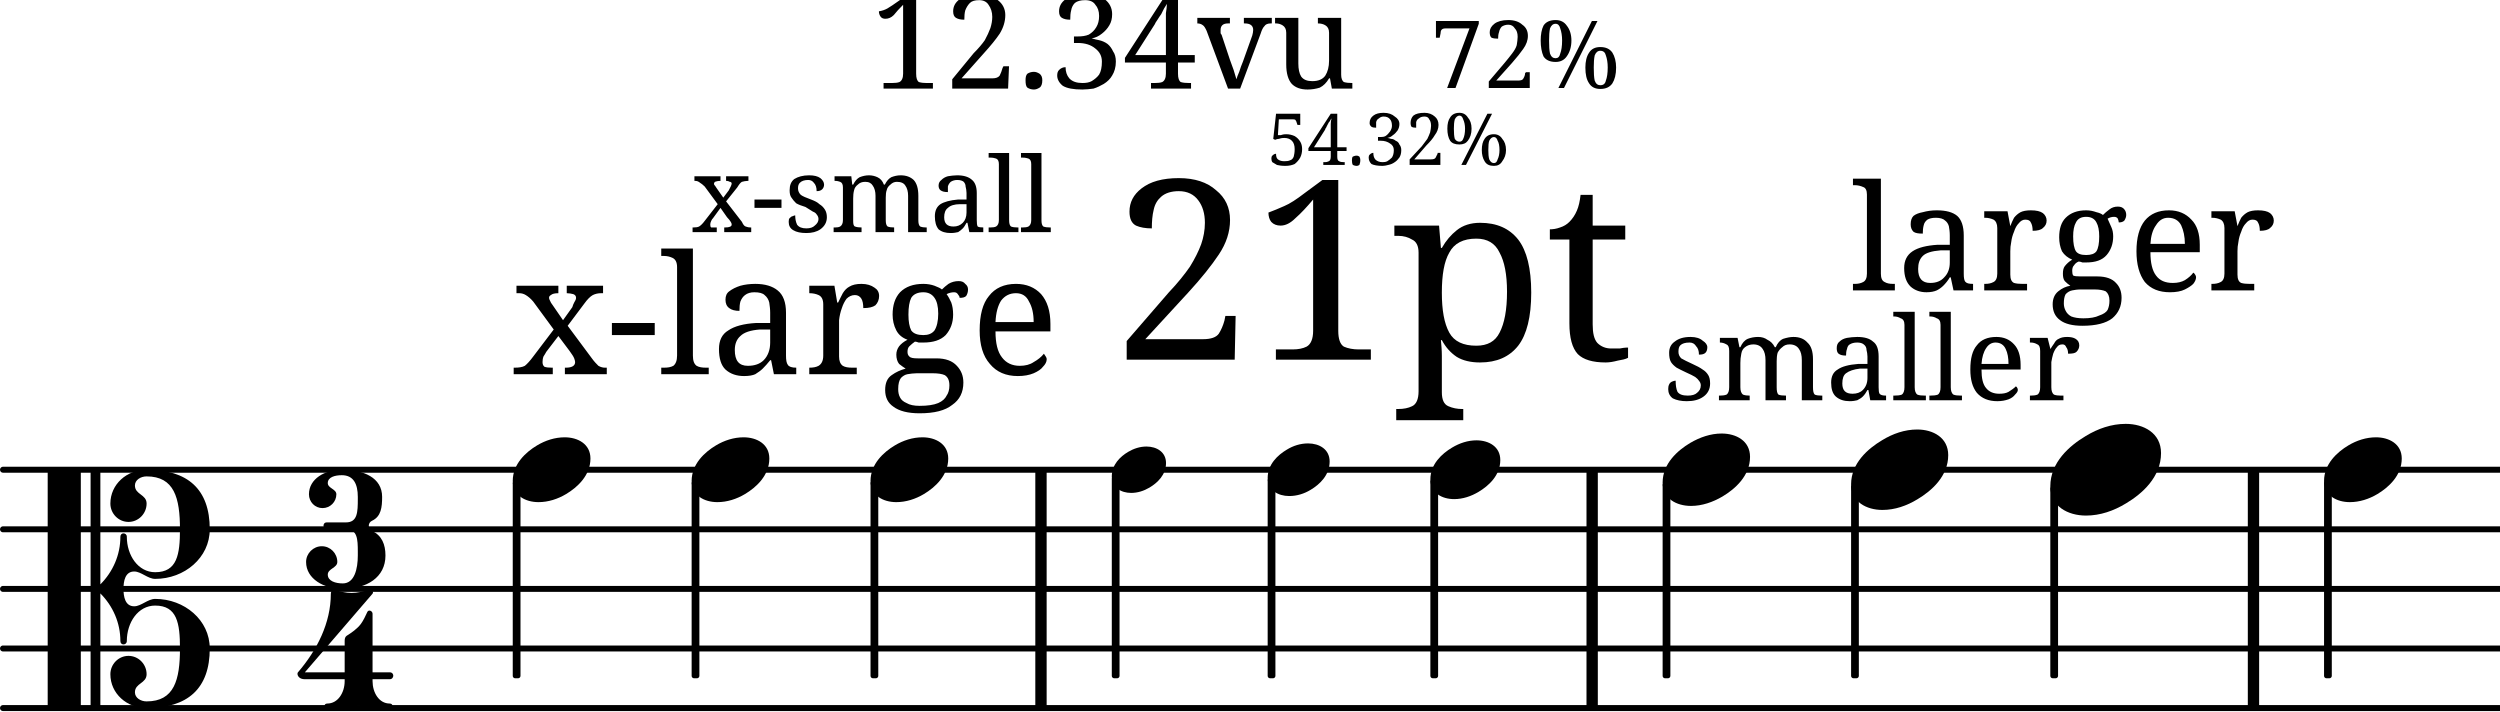
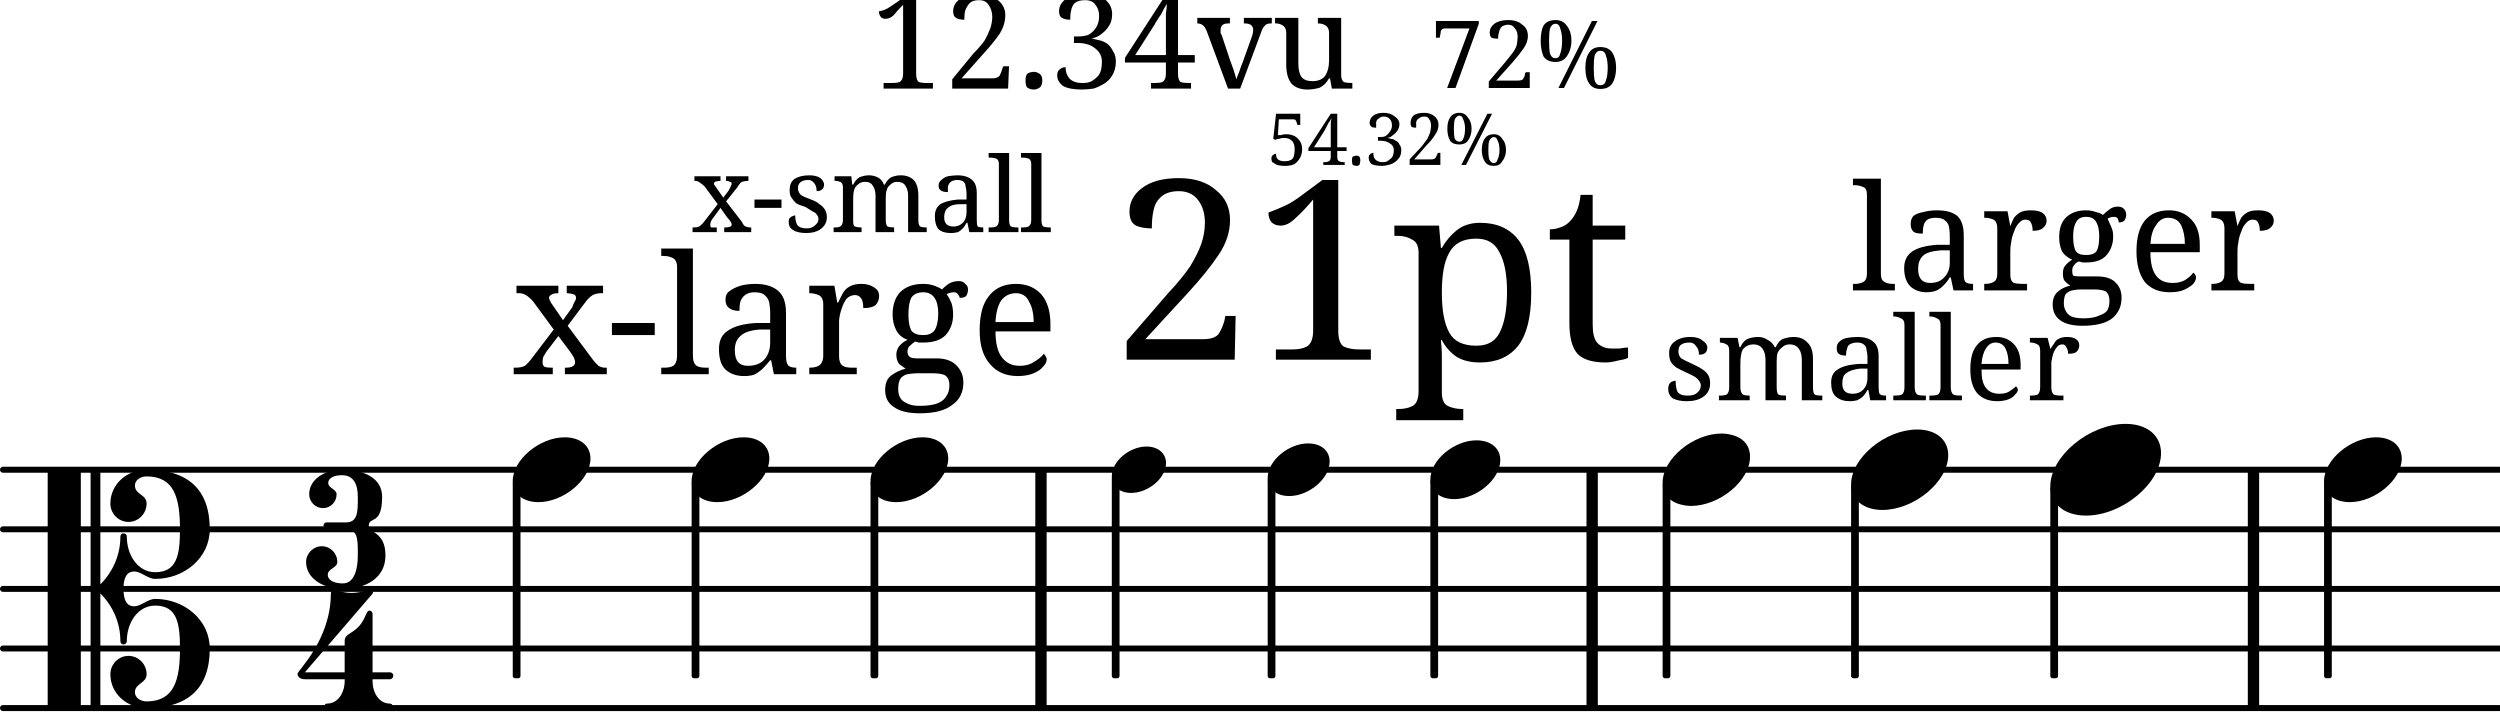
<svg xmlns="http://www.w3.org/2000/svg" version="1.2" width="73.73mm" height="20.97mm" viewBox="8.536 0 41.955 11.933">
  <style type="text/css">

tspan { white-space: pre; }

</style>
-   <g transform="translate(8.5358, 11.8831)">
+   <g transform="translate(8.5358, 11.8832)">
    <line stroke-linejoin="round" stroke-linecap="round" stroke-width="0.1" stroke="currentColor" x1="0.05" y1="0" x2="41.955" y2="0" />
  </g>
-   <g transform="translate(8.5358, 10.8831)">
+   <g transform="translate(8.5358, 10.8832)">
    <line stroke-linejoin="round" stroke-linecap="round" stroke-width="0.1" stroke="currentColor" x1="0.05" y1="0" x2="41.955" y2="0" />
  </g>
-   <g transform="translate(8.5358, 9.8831)">
+   <g transform="translate(8.5358, 9.8832)">
    <line stroke-linejoin="round" stroke-linecap="round" stroke-width="0.1" stroke="currentColor" x1="0.05" y1="0" x2="41.955" y2="0" />
  </g>
-   <g transform="translate(8.5358, 8.8831)">
+   <g transform="translate(8.5358, 8.8832)">
    <line stroke-linejoin="round" stroke-linecap="round" stroke-width="0.1" stroke="currentColor" x1="0.05" y1="0" x2="41.955" y2="0" />
  </g>
-   <g transform="translate(8.5358, 7.8831)">
+   <g transform="translate(8.5358, 7.8832)">
    <line stroke-linejoin="round" stroke-linecap="round" stroke-width="0.1" stroke="currentColor" x1="0.05" y1="0" x2="41.955" y2="0" />
  </g>
-   <g transform="translate(46.2593, 9.8831)">
+   <g transform="translate(46.2593, 9.8832)">
    <rect x="0" y="-2" width="0.19" height="4" ry="0" fill="currentColor" />
  </g>
-   <g transform="translate(35.1607, 9.8831)">
+   <g transform="translate(35.1607, 9.8832)">
    <rect x="0" y="-2" width="0.19" height="4" ry="0" fill="currentColor" />
  </g>
-   <g transform="translate(25.9106, 9.8831)">
+   <g transform="translate(25.9106, 9.8832)">
    <rect x="0" y="-2" width="0.19" height="4" ry="0" fill="currentColor" />
  </g>
  <g class="note" id="n01">
-     <g transform="translate(17.1406, 7.8831)">
-       <path transform="scale(0.004, -0.004)" d="M218 136c55 0 108 -28 108 -89c0 -71 -55 -121 -102 -149c-35 -21 -75 -34 -116 -34c-55 0 -108 28 -108 89c0 71 55 121 102 149c35 21 75 34 116 34z" fill="currentColor" />
+     <g transform="translate(17.1406, 7.8832)">
+       <path transform="scale(0.004, -0.004)" d="M218 136c66 0 108 -36 108 -89c0 -89 -113 -183 -218 -183c-66 0 -108 36 -108 89c0 89 113 183 218 183z" fill="currentColor" />
    </g>
  </g>
  <g class="dir">
-     <g transform="translate(17.1406, 6.2799)">
+     <g transform="translate(17.1406, 6.28)">
      <text font-family="serif" font-size="2.772" text-anchor="start" fill="currentColor">
        <tspan>x-large</tspan>
      </text>
    </g>
  </g>
  <g class="clef">
-     <g transform="translate(9.3358, 9.8831)">
-       <path transform="scale(0.004, -0.004)" d="M318 0c0 -33 7 -73 45 -73c29 0 57 31 88 31c123 0 229 -89 229 -208c0 -169 -93 -250 -265 -250c-83 0 -152 61 -152 142c0 42 34 77 76 77s76 -35 76 -77c0 -39 -49 -37 -49 -76c0 -23 24 -38 49 -38c116 0 140 90 140 222c0 106 -12 180 -104 180 c-72 0 -119 -71 -119 -149c0 -9 -7 -14 -14 -14s-13 5 -13 14c0 76 -31 147 -84 200v-471c0 -6 -4 -10 -10 -10h-21c-6 0 -10 4 -10 10v980c0 6 4 10 10 10h21c6 0 10 -4 10 -10v-471c53 53 84 124 84 200c0 9 6 14 13 14s14 -5 14 -14c0 -78 47 -149 119 -149 c92 0 104 74 104 180c0 132 -24 222 -140 222c-25 0 -49 -15 -49 -38c0 -39 49 -37 49 -76c0 -42 -34 -77 -76 -77s-76 35 -76 77c0 81 69 142 152 142c172 0 265 -81 265 -250c0 -119 -106 -208 -229 -208c-31 0 -59 31 -88 31c-38 0 -45 -40 -45 -73zM129 -500h-119 c-6 0 -10 4 -10 10v980c0 6 4 10 10 10h119c6 0 10 -4 10 -10v-980c0 -6 -4 -10 -10 -10z" fill="currentColor" />
+     <g transform="translate(9.3358, 9.8832)">
+       <path transform="scale(0.004, -0.004)" d="M318 0c0 -44 12 -73 45 -73c29 0 57 31 88 31c123 0 229 -89 229 -208c0 -169 -93 -250 -265 -250c-83 0 -152 61 -152 142c0 42 34 77 76 77s76 -35 76 -77c0 -39 -49 -37 -49 -76c0 -23 24 -38 49 -38c116 0 140 90 140 222c0 106 -12 180 -104 180 c-72 0 -119 -71 -119 -149c0 -9 -7 -14 -14 -14s-13 5 -13 14c0 76 -31 147 -84 200v-471c0 -6 -4 -10 -10 -10h-21c-6 0 -10 4 -10 10v980c0 6 4 10 10 10h21c6 0 10 -4 10 -10v-471c53 53 84 124 84 200c0 9 6 14 13 14s14 -5 14 -14c0 -78 47 -149 119 -149 c92 0 104 74 104 180c0 132 -24 222 -140 222c-25 0 -49 -15 -49 -38c0 -39 49 -37 49 -76c0 -42 -34 -77 -76 -77s-76 35 -76 77c0 81 69 142 152 142c172 0 265 -81 265 -250c0 -119 -106 -208 -229 -208c-31 0 -59 31 -88 31c-33 0 -45 -29 -45 -73zM129 -500h-119 c-6 0 -10 4 -10 10v980c0 6 4 10 10 10h119c6 0 10 -4 10 -10v-980c0 -6 -4 -10 -10 -10z" fill="currentColor" />
    </g>
  </g>
  <g class="meterSig">
-     <g transform="translate(13.6724, 9.8831)">
-       <path transform="scale(0.004, -0.004)" d="M150 477c-29 0 -59 -8 -59 -33c0 -22 36 -25 36 -47c0 -32 -26 -58 -58 -58s-57 26 -57 58c0 65 67 103 138 103c91 0 169 -33 169 -114c0 -43 -4 -82 -42 -100c-9 -4 -14 -12 -14 -21s5 -18 14 -22c41 -19 56 -57 56 -103c0 -92 -79 -140 -179 -140 c-79 0 -154 42 -154 113c0 36 30 66 66 66s65 -30 65 -66c0 -25 -40 -28 -40 -53c0 -27 32 -37 63 -37c49 0 63 61 63 117v16c0 54 -2 94 -50 94h-80c-10 0 -14 8 -14 15s4 14 14 14h80c49 0 50 43 50 99v8c0 54 -18 91 -67 91z" fill="currentColor" />
+     <g transform="translate(13.6724, 9.8832)">
+       <path transform="scale(0.004, -0.004)" d="M263 265c0 -33 70 -23 70 -125c0 -92 -79 -140 -179 -140c-79 0 -154 42 -154 113c0 36 30 66 66 66s65 -30 65 -66c0 -25 -40 -28 -40 -53c0 -27 32 -37 63 -37c49 0 63 61 63 117v16c0 54 -2 94 -50 94h-80c-10 0 -14 8 -14 15s4 14 14 14h80c49 0 50 43 50 99v8 c0 54 -18 91 -67 91c-28 0 -57 -9 -57 -33c0 -22 35 -25 35 -47c0 -32 -25 -58 -57 -58s-58 26 -58 58c0 64 67 103 137 103c91 0 169 -33 169 -114c0 -122 -56 -80 -56 -121z" fill="currentColor" />
    </g>
-     <g transform="translate(13.5358, 11.8991)">
-       <path transform="scale(0.004, -0.004)" d="M196 117h117c0 -48 27 -94 72 -94c8 0 12 -5 12 -11s-4 -12 -12 -12c-44 0 -87 13 -131 13s-87 -13 -131 -13c-8 0 -12 6 -12 12s4 11 12 11c45 0 73 46 73 94zM204 307c22 14 44 29 60 50c11 15 19 33 27 50c2 4 5 6 9 6c6 0 13 -5 13 -14v-245h72c10 0 15 -7 15 -14 s-5 -15 -15 -15h-72v-8h-117v8h-167c-23 0 -31 14 -31 23c0 3 1 5 2 6c80 93 138 207 138 330c0 10 7 19 16 16c23 -7 47 -13 71 -13s48 6 71 13c14 4 23 -9 17 -16l-284 -330h167v131c0 8 1 17 8 22z" fill="currentColor" />
+     <g transform="translate(13.5358, 11.8993)">
+       <path transform="scale(0.004, -0.004)" d="M196 117h117c0 -48 27 -94 72 -94c8 0 12 -5 12 -11s-4 -12 -12 -12c-44 0 -87 13 -131 13s-87 -13 -131 -13c-8 0 -12 6 -12 12s4 11 12 11c45 0 73 46 73 94zM-2 148c0 12 140 143 140 336c0 10 7 19 16 16c23 -7 47 -13 71 -13s48 6 71 13c14 4 23 -9 17 -16 l-284 -330h167v131c0 34 34 27 68 72c22 30 23 56 36 56c6 0 13 -5 13 -14v-245h72c10 0 15 -7 15 -14s-5 -15 -15 -15h-72v-8h-117v8h-167c-23 0 -31 14 -31 23z" fill="currentColor" />
    </g>
  </g>
-   <g transform="translate(17.2056, 9.8831)">
+   <g transform="translate(17.2056, 9.8832)">
    <rect x="-0.065" y="-1.814" width="0.13" height="3.314" ry="0.04" fill="currentColor" />
  </g>
-   <g class="note" id="n03">
-     <g transform="translate(23.1451, 7.8831)">
-       <path transform="scale(0.004, -0.004)" d="M218 136c55 0 108 -28 108 -89c0 -71 -55 -121 -102 -149c-35 -21 -75 -34 -116 -34c-55 0 -108 28 -108 89c0 71 55 121 102 149c35 21 75 34 116 34z" fill="currentColor" />
+   <g class="note" id="n02">
+     <g transform="translate(20.1428, 7.8832)">
+       <path transform="scale(0.004, -0.004)" d="M218 136c66 0 108 -36 108 -89c0 -89 -113 -183 -218 -183c-66 0 -108 36 -108 89c0 89 113 183 218 183z" fill="currentColor" />
    </g>
-   </g>
-   <g class="dir">
-     <g transform="translate(23.1451, 1.4868)">
-       <text font-family="serif" font-size="2.2" text-anchor="start" fill="currentColor">
-         <tspan>12.34vu</tspan>
-       </text>
-     </g>
-   </g>
-   <g transform="translate(23.2101, 9.8831)">
-     <rect x="-0.065" y="-1.814" width="0.13" height="3.314" ry="0.04" fill="currentColor" />
-   </g>
-   <g transform="translate(20.2078, 9.8831)">
-     <rect x="-0.065" y="-1.814" width="0.13" height="3.314" ry="0.04" fill="currentColor" />
  </g>
  <g class="dir">
    <g transform="translate(20.1428, 3.8953)">
      <text font-family="serif" font-size="1.746" text-anchor="start" fill="currentColor">
        <tspan>x-small</tspan>
      </text>
    </g>
  </g>
-   <g class="note" id="n04">
-     <g transform="translate(27.1941, 7.8831)">
-       <path transform="scale(0.0028, -0.0028)" d="M208 139c61 0 117 -33 117 -99c0 -71 -52 -119 -99 -147c-34 -20 -71 -32 -110 -32c-61 0 -116 33 -116 99c0 71 51 119 98 147c34 20 71 32 110 32z" fill="currentColor" />
+   <g transform="translate(20.2078, 9.8832)">
+     <rect x="-0.065" y="-1.814" width="0.13" height="3.314" ry="0.04" fill="currentColor" />
+   </g>
+   <g class="note" id="n03">
+     <g transform="translate(23.1451, 7.8832)">
+       <path transform="scale(0.004, -0.004)" d="M218 136c66 0 108 -36 108 -89c0 -89 -113 -183 -218 -183c-66 0 -108 36 -108 89c0 89 113 183 218 183z" fill="currentColor" />
    </g>
  </g>
  <g class="dir">
-     <g transform="translate(27.1941, 6.0361)">
+     <g transform="translate(23.1451, 1.4869)">
+       <text font-family="serif" font-size="2.2" text-anchor="start" fill="currentColor">
+         <tspan>12.34vu</tspan>
+       </text>
+     </g>
+   </g>
+   <g transform="translate(23.2101, 9.8832)">
+     <rect x="-0.065" y="-1.814" width="0.13" height="3.314" ry="0.04" fill="currentColor" />
+   </g>
+   <g class="note" id="n04">
+     <g transform="translate(27.1941, 7.8832)">
+       <path transform="scale(0.0028, -0.0028)" d="M208 139c69 0 117 -40 117 -99c0 -91 -107 -179 -209 -179c-69 0 -116 40 -116 99c0 91 106 179 208 179z" fill="currentColor" />
+     </g>
+   </g>
+   <g class="dir">
+     <g transform="translate(27.1941, 6.0362)">
      <text font-family="serif" font-size="4.2" text-anchor="start" fill="currentColor">
        <tspan>21pt</tspan>
      </text>
    </g>
  </g>
-   <g transform="translate(27.2591, 9.8831)">
+   <g transform="translate(27.2591, 9.8832)">
    <rect x="-0.065" y="-1.886" width="0.13" height="3.386" ry="0.04" fill="currentColor" />
  </g>
-   <g class="note" id="n02">
-     <g transform="translate(20.1428, 7.8831)">
-       <path transform="scale(0.004, -0.004)" d="M218 136c55 0 108 -28 108 -89c0 -71 -55 -121 -102 -149c-35 -21 -75 -34 -116 -34c-55 0 -108 28 -108 89c0 71 55 121 102 149c35 21 75 34 116 34z" fill="currentColor" />
-     </g>
-   </g>
  <g class="note" id="n05">
-     <g transform="translate(29.81, 7.8831)">
-       <path transform="scale(0.0032, -0.0032)" d="M212 138c59 0 113 -31 113 -95c0 -71 -52 -120 -99 -148c-34 -21 -73 -33 -113 -33c-59 0 -113 31 -113 95c0 71 53 120 100 148c34 21 72 33 112 33z" fill="currentColor" />
+     <g transform="translate(29.81, 7.8832)">
+       <path transform="scale(0.0032, -0.0032)" d="M212 138c68 0 113 -38 113 -95c0 -90 -109 -181 -212 -181c-68 0 -113 38 -113 95c0 90 109 181 212 181z" fill="currentColor" />
    </g>
  </g>
  <g class="dir">
-     <g transform="translate(29.81, 2.7683)">
+     <g transform="translate(29.81, 2.7684)">
      <text font-family="serif" font-size="1.195" text-anchor="start" fill="currentColor">
        <tspan>54.32%</tspan>
      </text>
    </g>
  </g>
-   <g transform="translate(29.875, 9.8831)">
+   <g transform="translate(29.875, 9.8832)">
    <rect x="-0.065" y="-1.864" width="0.13" height="3.364" ry="0.04" fill="currentColor" />
  </g>
  <g class="note" id="n06">
-     <g transform="translate(32.5405, 7.8831)">
-       <path transform="scale(0.0036, -0.0036)" d="M215 137c57 0 111 -29 111 -92c0 -71 -54 -120 -101 -148c-35 -21 -74 -34 -114 -34c-57 0 -111 29 -111 92c0 71 54 120 101 148c35 21 74 34 114 34z" fill="currentColor" />
+     <g transform="translate(32.5405, 7.8832)">
+       <path transform="scale(0.0036, -0.0036)" d="M215 137c67 0 111 -37 111 -92c0 -90 -111 -182 -215 -182c-67 0 -111 37 -111 92c0 90 111 182 215 182z" fill="currentColor" />
    </g>
  </g>
  <g class="dir">
-     <g transform="translate(32.5405, 1.4771)">
+     <g transform="translate(32.5405, 1.4772)">
      <text font-family="serif" font-size="1.584" text-anchor="start" fill="currentColor">
        <tspan>72%</tspan>
      </text>
    </g>
  </g>
-   <g transform="translate(32.6055, 9.8831)">
+   <g transform="translate(32.6055, 9.8832)">
    <rect x="-0.065" y="-1.84" width="0.13" height="3.34" ry="0.04" fill="currentColor" />
  </g>
  <g class="note" id="n07">
-     <g transform="translate(36.4384, 7.8831)">
-       <path transform="scale(0.0045, -0.0045)" d="M220 135c54 0 106 -27 106 -87c0 -71 -56 -120 -103 -148c-36 -21 -76 -35 -117 -35c-54 0 -106 27 -106 87c0 71 56 120 103 148c36 21 76 35 117 35z" fill="currentColor" />
+     <g transform="translate(36.4384, 7.8832)">
+       <path transform="scale(0.0045, -0.0045)" d="M220 135c11 0 106 -2 106 -87c0 -89 -114 -183 -220 -183c-11 0 -106 2 -106 87c0 89 114 183 220 183z" fill="currentColor" />
    </g>
  </g>
  <g class="dir">
-     <g transform="translate(36.4384, 6.7173)">
+     <g transform="translate(36.4384, 6.7175)">
      <text font-family="serif" font-size="1.96" text-anchor="start" fill="currentColor">
        <tspan>smaller</tspan>
      </text>
    </g>
  </g>
-   <g transform="translate(36.5034, 9.8831)">
+   <g transform="translate(36.5034, 9.8832)">
    <rect x="-0.065" y="-1.785" width="0.13" height="3.285" ry="0.04" fill="currentColor" />
  </g>
+   <g transform="translate(47.6037, 9.8832)">
+     <rect x="-0.065" y="-1.814" width="0.13" height="3.314" ry="0.04" fill="currentColor" />
+   </g>
  <g class="note" id="n08">
-     <g transform="translate(39.6014, 7.8831)">
-       <path transform="scale(0.005, -0.005)" d="M222 135c53 0 104 -27 104 -86c0 -71 -56 -120 -103 -148c-36 -22 -76 -36 -118 -36c-53 0 -105 27 -105 86c0 71 57 120 104 148c36 22 76 36 118 36z" fill="currentColor" />
+     <g transform="translate(39.6014, 7.8832)">
+       <path transform="scale(0.005, -0.005)" d="M222 135c64 0 104 -35 104 -86c0 -89 -114 -184 -221 -184c-64 0 -105 35 -105 86c0 89 115 184 222 184z" fill="currentColor" />
    </g>
  </g>
  <g class="dir">
    <g transform="translate(39.6014, 4.8735)">
      <text font-family="serif" font-size="2.47" text-anchor="start" fill="currentColor">
        <tspan>larger</tspan>
      </text>
    </g>
  </g>
-   <g transform="translate(39.6664, 9.8831)">
+   <g transform="translate(39.6664, 9.8832)">
    <rect x="-0.065" y="-1.752" width="0.13" height="3.252" ry="0.04" fill="currentColor" />
  </g>
  <g class="note" id="n09">
-     <g transform="translate(42.9447, 7.8831)">
-       <path transform="scale(0.0057, -0.0057)" d="M222 135c53 0 104 -27 104 -86c0 -71 -56 -120 -103 -148c-36 -22 -76 -36 -118 -36c-53 0 -105 27 -105 86c0 71 57 120 104 148c36 22 76 36 118 36z" fill="currentColor" />
+     <g transform="translate(42.9447, 7.8832)">
+       <path transform="scale(0.0057, -0.0057)" d="M222 135c64 0 104 -35 104 -86c0 -89 -114 -184 -221 -184c-64 0 -105 35 -105 86c0 89 115 184 222 184z" fill="currentColor" />
    </g>
  </g>
-   <g transform="translate(43.0097, 9.8831)">
+   <g transform="translate(43.0097, 9.8832)">
    <rect x="-0.065" y="-1.722" width="0.13" height="3.222" ry="0.04" fill="currentColor" />
  </g>
  <g class="note" id="n10">
-     <g transform="translate(47.5387, 7.8831)">
-       <path transform="scale(0.004, -0.004)" d="M218 136c55 0 108 -28 108 -89c0 -71 -55 -121 -102 -149c-35 -21 -75 -34 -116 -34c-55 0 -108 28 -108 89c0 71 55 121 102 149c35 21 75 34 116 34z" fill="currentColor" />
+     <g transform="translate(47.5387, 7.8832)">
+       <path transform="scale(0.004, -0.004)" d="M218 136c66 0 108 -36 108 -89c0 -89 -113 -183 -218 -183c-66 0 -108 36 -108 89c0 89 113 183 218 183z" fill="currentColor" />
    </g>
  </g>
-   <g transform="translate(47.6037, 9.8831)">
-     <rect x="-0.065" y="-1.814" width="0.13" height="3.314" ry="0.04" fill="currentColor" />
-   </g>
</svg>
